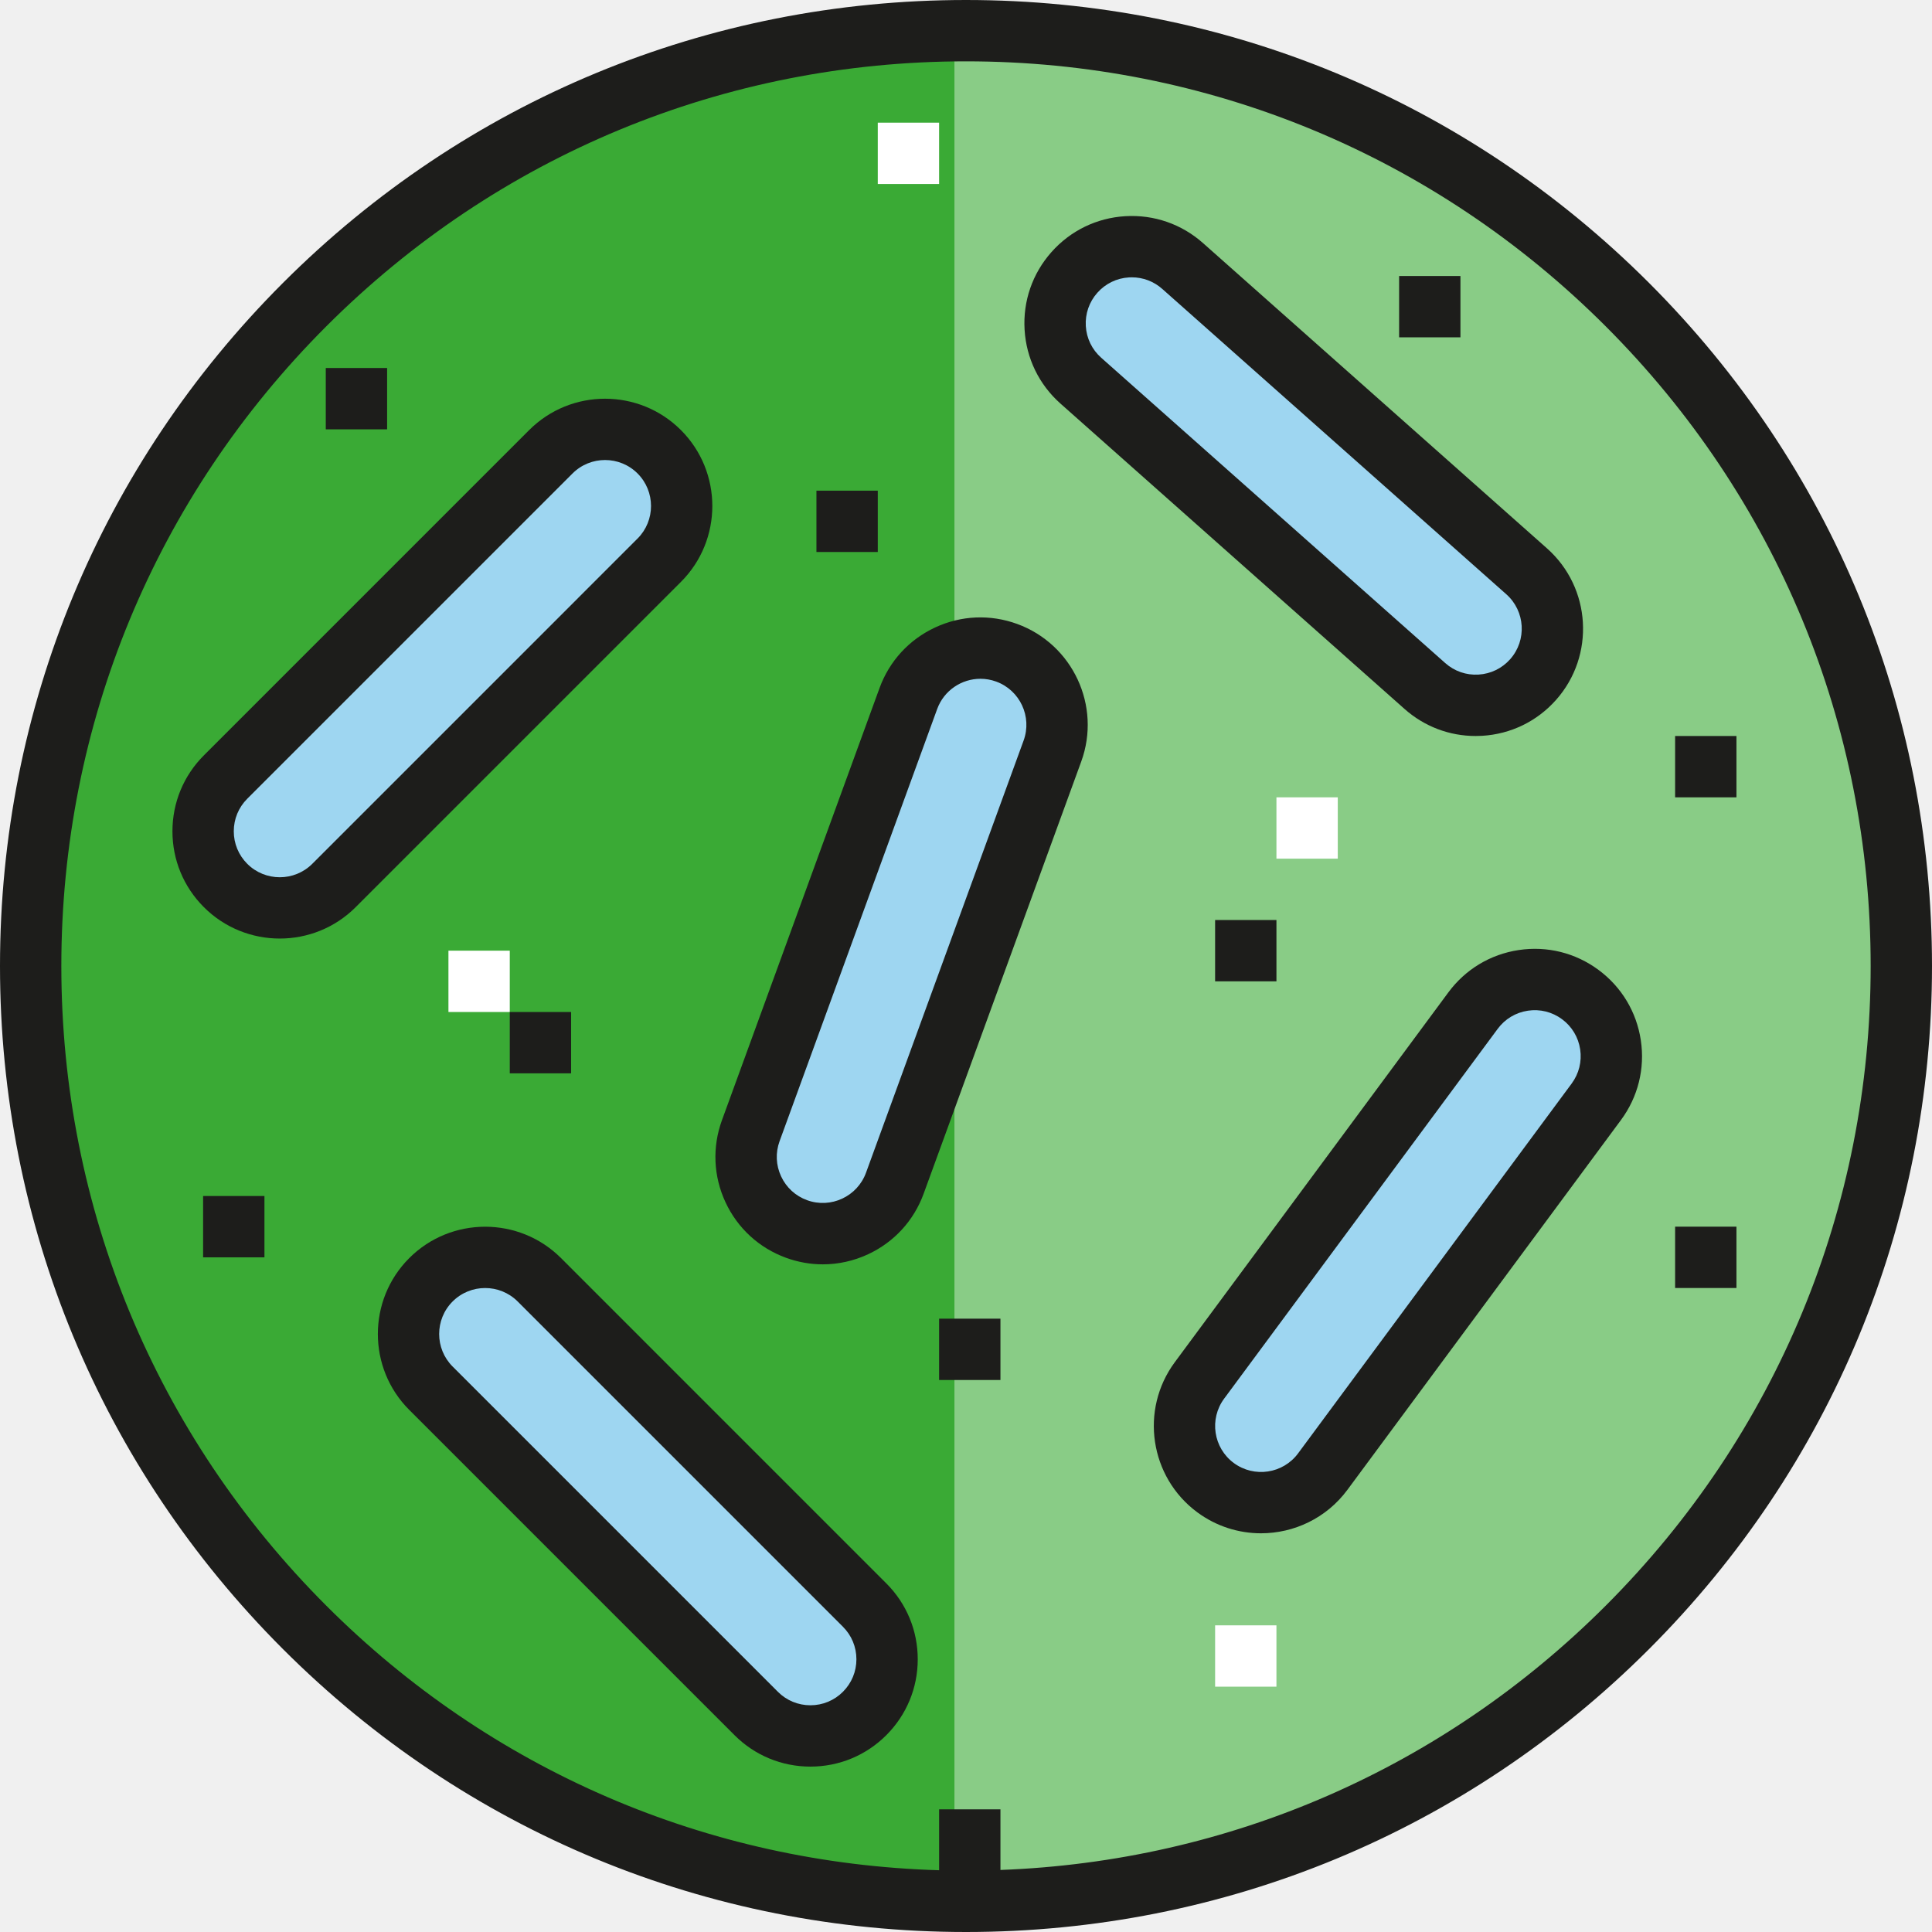
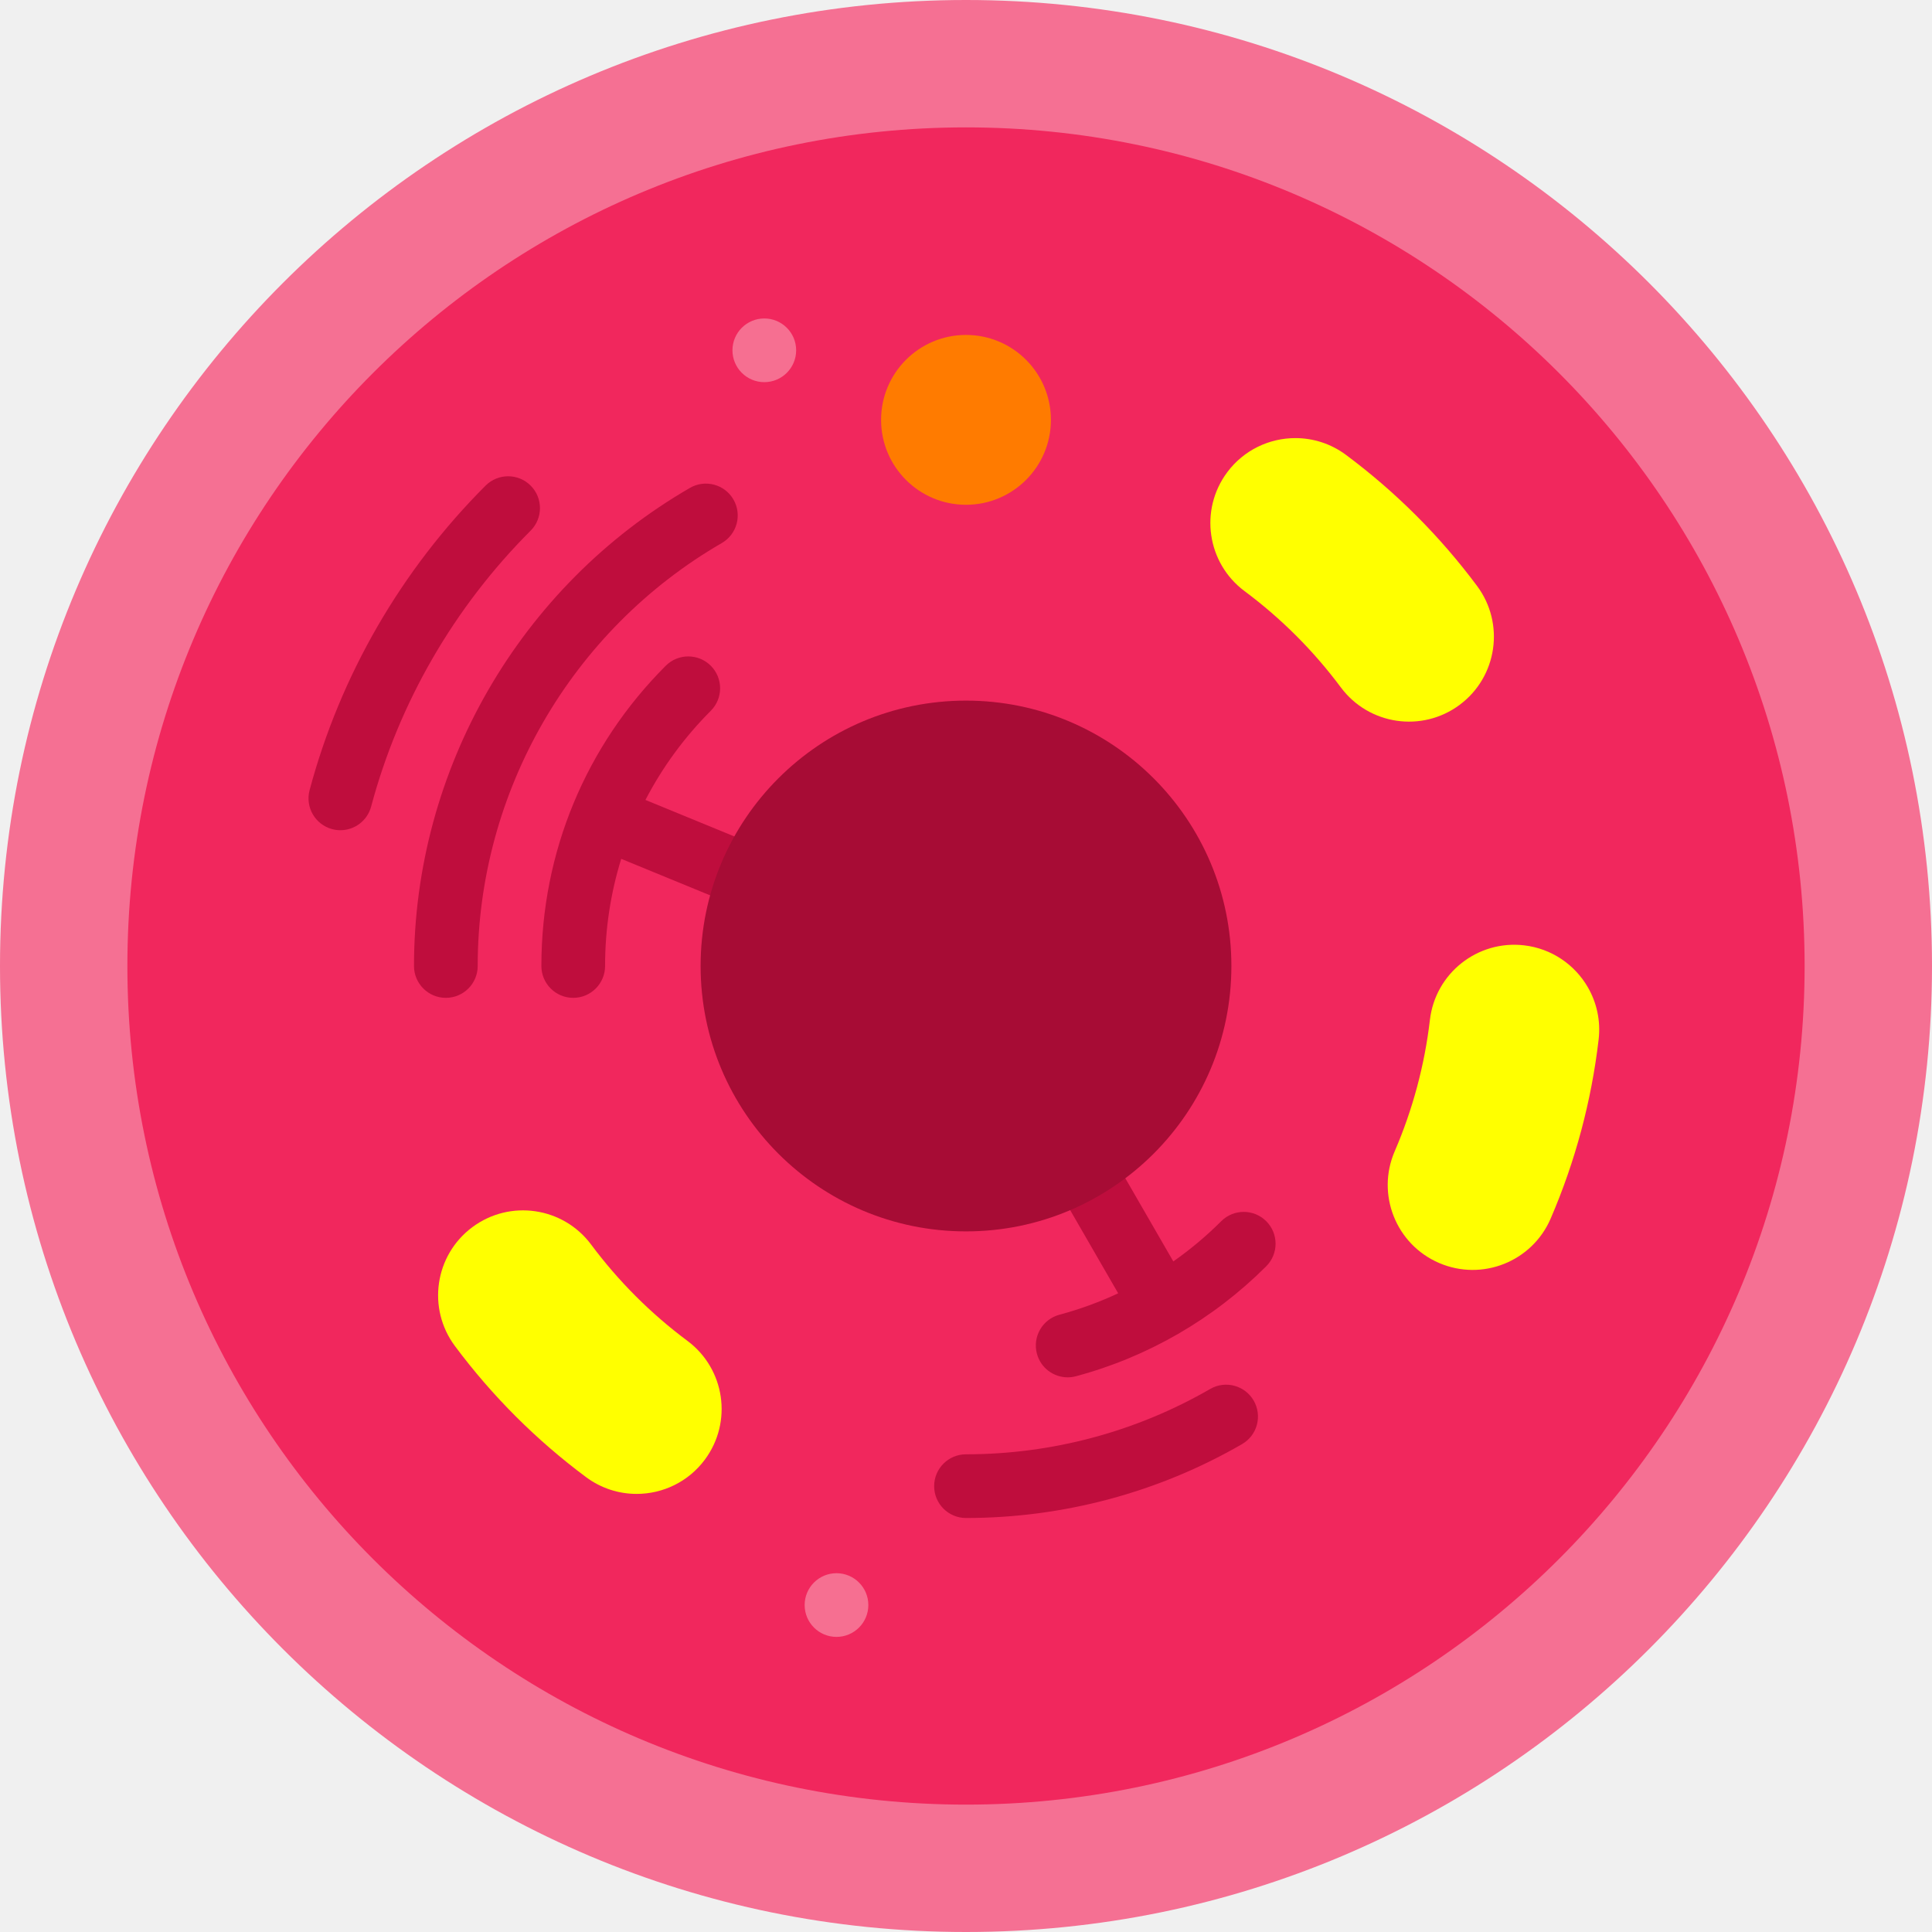
- <svg xmlns="http://www.w3.org/2000/svg" version="1.1" id="Layer_1" viewBox="0 0 486.984 486.984" xml:space="preserve">
-   <g id="XMLID_815_">
-     <g id="XMLID_419_">
-       <circle style="fill:#89CC86;" cx="240.579" cy="243.492" r="235.762" />
-     </g>
-     <g id="XMLID_775_">
-       <path style="fill:#3AAA35;" d="M240.579,479.255c-130.208,0-235.763-105.554-235.763-235.763S110.371,7.73,240.579,7.73" />
-     </g>
-     <g id="XMLID_311_">
-       <path style="fill:#9ED6F1;" d="M265.674,182.55c-5.15-11.727-18.831-17.058-30.557-11.908c-2.044,0.898-3.814,2.129-5.448,3.49    l-1.63-0.381l-1.256,3.224c-3.299,3.919-5.203,8.805-5.426,13.923l-34.267,87.934c-5.513,6.548-7.249,15.858-3.574,24.225    c5.15,11.727,18.831,17.058,30.557,11.908c11.4-5.006,16.672-18.062,12.231-29.56l27.732-72.449    C265.56,207.708,270.781,194.179,265.674,182.55z" />
-     </g>
-     <g id="XMLID_420_">
-       <path style="fill:#9ED6F1;" d="M405.333,265.471c-2.059-12.374-13.76-20.736-26.135-18.677c-2.157,0.359-4.134,1.101-6.013,1.998    l-1.455-0.755l-1.97,2.758c-4.077,2.924-7.064,7.104-8.51,11.908l-53.746,75.207c-6.813,4.886-10.707,13.305-9.237,22.134    c2.059,12.374,13.76,20.736,26.135,18.677c12.029-2.002,20.184-13.124,18.743-25.11l43.806-62.085    C399.155,289.326,407.375,277.743,405.333,265.471z" />
-     </g>
-     <g id="XMLID_421_">
-       <path style="fill:#9ED6F1;" d="M124.493,317.743c-12.544,0.094-22.637,10.34-22.542,22.884c0.017,2.187,0.439,4.256,1.031,6.252    l-0.974,1.319l2.414,2.378c2.249,4.485,5.909,8.09,10.427,10.272l65.853,64.87c3.758,7.495,11.462,12.66,20.413,12.593    c12.544-0.094,22.637-10.34,22.542-22.884c-0.092-12.194-9.798-21.992-21.862-22.447l-54.451-52.996    C147.085,327.584,136.934,317.649,124.493,317.743z" />
-     </g>
-     <g id="XMLID_742_">
-       <path style="fill:#9ED6F1;" d="M283.12,60.535c-12.767,1.013-22.296,12.183-21.284,24.951c0.176,2.226,0.758,4.301,1.507,6.292    l-0.896,1.414l2.633,2.246c2.618,4.403,6.608,7.807,11.369,9.698l71.8,61.248c4.375,7.357,12.597,12.055,21.707,11.332    c12.767-1.012,22.296-12.183,21.284-24.951c-0.984-12.411-11.584-21.679-23.903-21.261l-59.321-49.989    C306.845,68.905,295.782,59.53,283.12,60.535z" />
-     </g>
-     <g id="XMLID_751_">
-       <path style="fill:#9ED6F1;" d="M174.875,131.409c0-12.807-10.382-23.19-23.19-23.19c-2.233,0-4.348,0.416-6.391,1.004    l-1.339-1.004l-2.447,2.447c-4.596,2.262-8.305,5.97-10.566,10.566l-66.733,66.733c-7.68,3.779-13.013,11.605-13.013,20.743    c0,12.807,10.382,23.19,23.19,23.19c12.45,0,22.527-9.834,23.084-22.147l54.523-55.183    C164.655,154.398,174.875,144.11,174.875,131.409z" />
-     </g>
-     <g id="XMLID_729_">
-       <path style="fill:#1D1D1B;" d="M207.412,318.692c-3.126,0-6.26-0.548-9.285-1.652c-6.789-2.475-12.208-7.447-15.258-13.998    c-3.05-6.552-3.366-13.899-0.89-20.688l39.723-108.932c2.476-6.789,7.448-12.207,13.999-15.258    c6.552-3.05,13.899-3.368,20.688-0.891c14.015,5.111,21.259,20.671,16.149,34.687l-39.724,108.931    c-2.476,6.789-7.447,12.207-13.998,15.258C215.182,317.841,211.304,318.692,207.412,318.692z M247.131,171.095    c-4.735,0-9.191,2.924-10.905,7.624l-39.723,108.932c-1.061,2.909-0.925,6.058,0.382,8.866c1.307,2.807,3.63,4.939,6.539,6l0,0    c6.003,2.193,12.675-0.914,14.865-6.922l39.724-108.932c2.19-6.006-0.915-12.675-6.922-14.866    C249.786,171.321,248.447,171.095,247.131,171.095z" />
-     </g>
-     <g id="XMLID_730_">
-       <path style="fill:#1D1D1B;" d="M204.274,445.294c-7.226,0-14.021-2.814-19.131-7.925l-81.988-81.987    c-10.549-10.549-10.549-27.713,0-38.262c10.549-10.547,27.713-10.547,38.261,0l81.988,81.989c5.11,5.11,7.924,11.904,7.924,19.131    c0,7.227-2.815,14.021-7.924,19.131v-0.001c0,0.001,0,0.001,0,0.001C218.295,442.48,211.5,445.294,204.274,445.294z     M122.286,324.662c-2.969,0-5.938,1.13-8.199,3.391c-4.521,4.521-4.521,11.876,0,16.397l81.988,81.988    c2.19,2.191,5.102,3.397,8.199,3.397s6.009-1.207,8.199-3.397v-0.001c2.19-2.19,3.396-5.101,3.396-8.198s-1.206-6.008-3.396-8.198    l-81.988-81.989C128.224,325.792,125.255,324.662,122.286,324.662z" />
-     </g>
-     <g id="XMLID_731_">
-       <path style="fill:#1D1D1B;" d="M70.521,236.574c-6.928,0-13.856-2.637-19.131-7.911v-0.001c-5.11-5.11-7.924-11.904-7.924-19.131    c0-7.227,2.814-14.021,7.924-19.131l81.988-81.989c10.549-10.547,27.713-10.547,38.261,0c10.548,10.55,10.548,27.713,0,38.262    l-81.988,81.989C84.377,233.937,77.449,236.574,70.521,236.574z M62.322,217.731c4.521,4.522,11.877,4.522,16.398,0l81.988-81.989    c4.521-4.52,4.52-11.876,0-16.398c-4.52-4.52-11.876-4.521-16.397,0.001l-81.988,81.989c-2.19,2.19-3.396,5.101-3.396,8.198    C58.926,212.629,60.132,215.541,62.322,217.731L62.322,217.731z" />
-     </g>
-     <g id="XMLID_732_">
-       <path style="fill:#1D1D1B;" d="M317.845,386.485c-5.59,0-11.226-1.722-16.055-5.294h-0.001    c-11.993-8.872-14.532-25.848-5.661-37.84l68.955-93.217c4.298-5.81,10.6-9.598,17.747-10.667    c7.148-1.07,14.283,0.708,20.093,5.007c5.81,4.297,9.598,10.6,10.667,17.747c1.069,7.146-0.709,14.283-5.006,20.092L339.63,375.53    C334.331,382.693,326.139,386.485,317.845,386.485z M310.984,368.762c5.141,3.801,12.416,2.713,16.217-2.426l68.955-93.217    c1.841-2.49,2.604-5.549,2.146-8.611c-0.458-3.063-2.082-5.764-4.572-7.606c-2.491-1.842-5.546-2.602-8.611-2.145    c-3.063,0.458-5.764,2.082-7.606,4.572l-68.955,93.217C304.755,357.684,305.844,364.959,310.984,368.762L310.984,368.762z" />
-     </g>
-     <g id="XMLID_733_">
-       <path style="fill:#1D1D1B;" d="M371.951,185.519c-6.619,0-12.93-2.39-17.922-6.821l-86.721-76.965    c-5.405-4.797-8.618-11.411-9.048-18.625c-0.43-7.215,1.975-14.163,6.772-19.568c4.797-5.406,11.411-8.619,18.625-9.049    c7.211-0.424,14.164,1.976,19.568,6.773l86.721,76.965c11.157,9.902,12.178,27.035,2.276,38.192    c-4.797,5.405-11.411,8.619-18.625,9.049C373.047,185.502,372.498,185.519,371.951,185.519z M285.281,69.902    c-0.234,0-0.469,0.007-0.705,0.021c-3.092,0.184-5.926,1.562-7.983,3.878c-2.056,2.317-3.086,5.295-2.902,8.387    s1.561,5.927,3.878,7.982l86.721,76.965c2.316,2.056,5.296,3.092,8.386,2.902c3.091-0.184,5.926-1.562,7.982-3.878    c4.244-4.782,3.806-12.125-0.975-16.369l-86.721-76.965C290.823,70.927,288.119,69.902,285.281,69.902z" />
-     </g>
-     <g id="XMLID_390_">
-       <rect x="236.714" y="332.386" style="fill:#1D1D1B;" width="15.46" height="15.46" />
-     </g>
-     <g id="XMLID_405_">
-       <rect x="306.283" y="409.686" style="fill:#FFFFFF;" width="15.46" height="15.459" />
-     </g>
-     <g id="XMLID_409_">
-       <rect x="51.196" y="301.467" style="fill:#1D1D1B;" width="15.46" height="15.46" />
-     </g>
-     <g id="XMLID_410_">
-       <rect x="113.035" y="239.627" style="fill:#FFFFFF;" width="15.46" height="15.46" />
-     </g>
-     <g id="XMLID_412_">
-       <rect x="205.794" y="123.679" style="fill:#1D1D1B;" width="15.46" height="15.46" />
-     </g>
-     <g id="XMLID_414_">
-       <rect x="321.743" y="200.978" style="fill:#FFFFFF;" width="15.46" height="15.46" />
-     </g>
-     <g id="XMLID_415_">
-       <rect x="306.283" y="231.898" style="fill:#1D1D1B;" width="15.46" height="15.46" />
-     </g>
-     <g id="XMLID_416_">
-       <rect x="422.232" y="185.518" style="fill:#1D1D1B;" width="15.46" height="15.46" />
-     </g>
-     <g id="XMLID_417_">
-       <rect x="422.232" y="309.197" style="fill:#1D1D1B;" width="15.46" height="15.46" />
-     </g>
-     <path style="fill:#1D1D1B;" d="M415.668,71.317C369.678,25.328,308.531,0,243.492,0S117.307,25.328,71.317,71.317   C25.328,117.306,0,178.453,0,243.492s25.328,126.186,71.317,172.175c45.99,45.989,107.136,71.317,172.175,71.317   s126.186-25.328,172.175-71.317s71.317-107.136,71.317-172.175S461.657,117.306,415.668,71.317z M404.736,404.736   c-41.016,41.016-94.909,64.466-152.562,66.61v-15.281h-15.46v15.351c-58.369-1.693-112.997-25.212-154.465-66.68   C39.179,361.667,15.46,304.403,15.46,243.492S39.179,125.318,82.249,82.249c43.07-43.07,100.334-66.789,161.243-66.789   s118.174,23.72,161.243,66.789c43.07,43.069,66.789,100.333,66.789,161.244S447.805,361.667,404.736,404.736z" />
-     <g id="XMLID_428_">
-       <rect x="221.254" y="30.92" style="fill:#FFFFFF;" width="15.46" height="15.46" />
-     </g>
-     <g id="XMLID_431_">
-       <rect x="352.663" y="69.569" style="fill:#1D1D1B;" width="15.46" height="15.46" />
-     </g>
-     <g id="XMLID_413_">
-       <rect x="82.116" y="92.759" style="fill:#1D1D1B;" width="15.46" height="15.46" />
-     </g>
-     <g id="XMLID_427_">
-       <rect x="128.495" y="255.087" style="fill:#1D1D1B;" width="15.46" height="15.46" />
-     </g>
+ <svg xmlns="http://www.w3.org/2000/svg" height="800px" width="800px" version="1.1" id="Layer_1" viewBox="0 0 512 512" xml:space="preserve">
+   <circle style="fill:#f57093;" cx="256" cy="256" r="256" />
+   <circle style="fill:#f1275d;" cx="256" cy="256" r="222.242" />
+   <g>
+     <circle style="fill:#f66f91;" cx="221.679" cy="425.354" r="8.44" />
+     <circle style="fill:#f66f91;" cx="202.549" cy="92.835" r="8.44" />
  </g>
+   <circle style="fill:#ff7b00;" cx="256" cy="111.267" r="22.505" />
+   <g>
+     <path style="fill:#ffff00;" d="M168.716,395.899c-4.673,0-9.386-1.449-13.422-4.455c-13.212-9.837-24.899-21.524-34.737-34.736   c-7.423-9.969-5.359-24.069,4.61-31.491c9.968-7.425,24.067-5.36,31.492,4.61c7.227,9.704,15.811,18.289,25.514,25.514   c9.97,7.423,12.034,21.522,4.611,31.492C182.368,392.766,175.585,395.899,168.716,395.899z" />
+     <path style="fill:#ffff00;" d="M420.798,261.641c2.337,4.048,3.438,8.853,2.854,13.852c-1.914,16.36-6.191,32.325-12.715,47.451   c-4.922,11.414-18.164,16.675-29.578,11.752c-11.414-4.92-16.675-18.163-11.754-29.578c4.791-11.111,7.933-22.837,9.339-34.853   c1.444-12.345,12.621-21.183,24.968-19.74C411.259,251.384,417.363,255.693,420.798,261.641z" />
+     <path style="fill:#ffff00;" d="M343.284,116.101c4.673,0,9.386,1.449,13.422,4.455c13.212,9.837,24.899,21.524,34.737,34.736   c7.423,9.969,5.359,24.069-4.61,31.491c-9.968,7.425-24.067,5.36-31.492-4.61c-7.227-9.704-15.811-18.289-25.514-25.514   c-9.97-7.423-12.034-21.522-4.611-31.492C329.632,119.234,336.416,116.101,343.284,116.101z" />
+   </g>
+   <g>
+     <path style="fill:#bf0d3d;" d="M320.708,368.093c-19.575,11.327-41.95,17.313-64.708,17.313c-4.661,0-8.44,3.778-8.44,8.44   s3.779,8.44,8.44,8.44c25.722,0,51.02-6.772,73.161-19.583c4.035-2.334,5.414-7.497,3.078-11.531   C329.906,367.137,324.74,365.757,320.708,368.093z" />
+     <path style="fill:#bf0d3d;" d="M191.292,143.907c4.034-2.334,5.413-7.497,3.079-11.531c-2.334-4.036-7.5-5.413-11.532-3.078   c-45.106,26.097-73.125,74.646-73.125,126.701c0,4.662,3.779,8.44,8.44,8.44c4.661,0,8.44-3.778,8.44-8.44   C126.593,209.949,151.384,166.998,191.292,143.907z" />
+     <path style="fill:#bf0d3d;" d="M140.624,128.689c-3.296-3.295-8.64-3.295-11.935,0c-22.384,22.385-38.513,50.291-46.642,80.706   c-1.204,4.503,1.471,9.128,5.974,10.333c0.73,0.195,1.463,0.288,2.184,0.288c3.728,0,7.14-2.49,8.148-6.262   c7.364-27.551,21.981-52.838,42.27-73.127C143.92,137.329,143.92,131.986,140.624,128.689z" />
+     <path style="fill:#bf0d3d;" d="M188.366,188.366c3.296-3.297,3.296-8.64,0-11.936c-3.296-3.295-8.64-3.295-11.935,0   c-21.254,21.254-32.959,49.512-32.959,79.569c0,4.662,3.779,8.44,8.44,8.44s8.44-3.778,8.44-8.44   c0-9.773,1.467-19.319,4.277-28.397l34.349,14.105l6.412-15.613l-34.342-14.102C175.518,203.389,181.314,195.42,188.366,188.366z" />
+     <path style="fill:#bf0d3d;" d="M335.568,323.634c-3.295-3.295-8.639-3.296-11.935,0.001c-3.928,3.928-8.182,7.485-12.692,10.655   l-23.717-41.084l-14.617,8.44l23.724,41.096c-5.004,2.333-10.208,4.241-15.563,5.671c-4.503,1.204-7.178,5.83-5.975,10.333   c1.008,3.774,4.42,6.262,8.148,6.262c0.721,0,1.455-0.093,2.184-0.288c19.013-5.082,36.454-15.162,50.443-29.151   C338.865,332.272,338.865,326.928,335.568,323.634z" />
+   </g>
+   <circle style="fill:#a70c35;" cx="256" cy="256" r="70.33" />
</svg>
